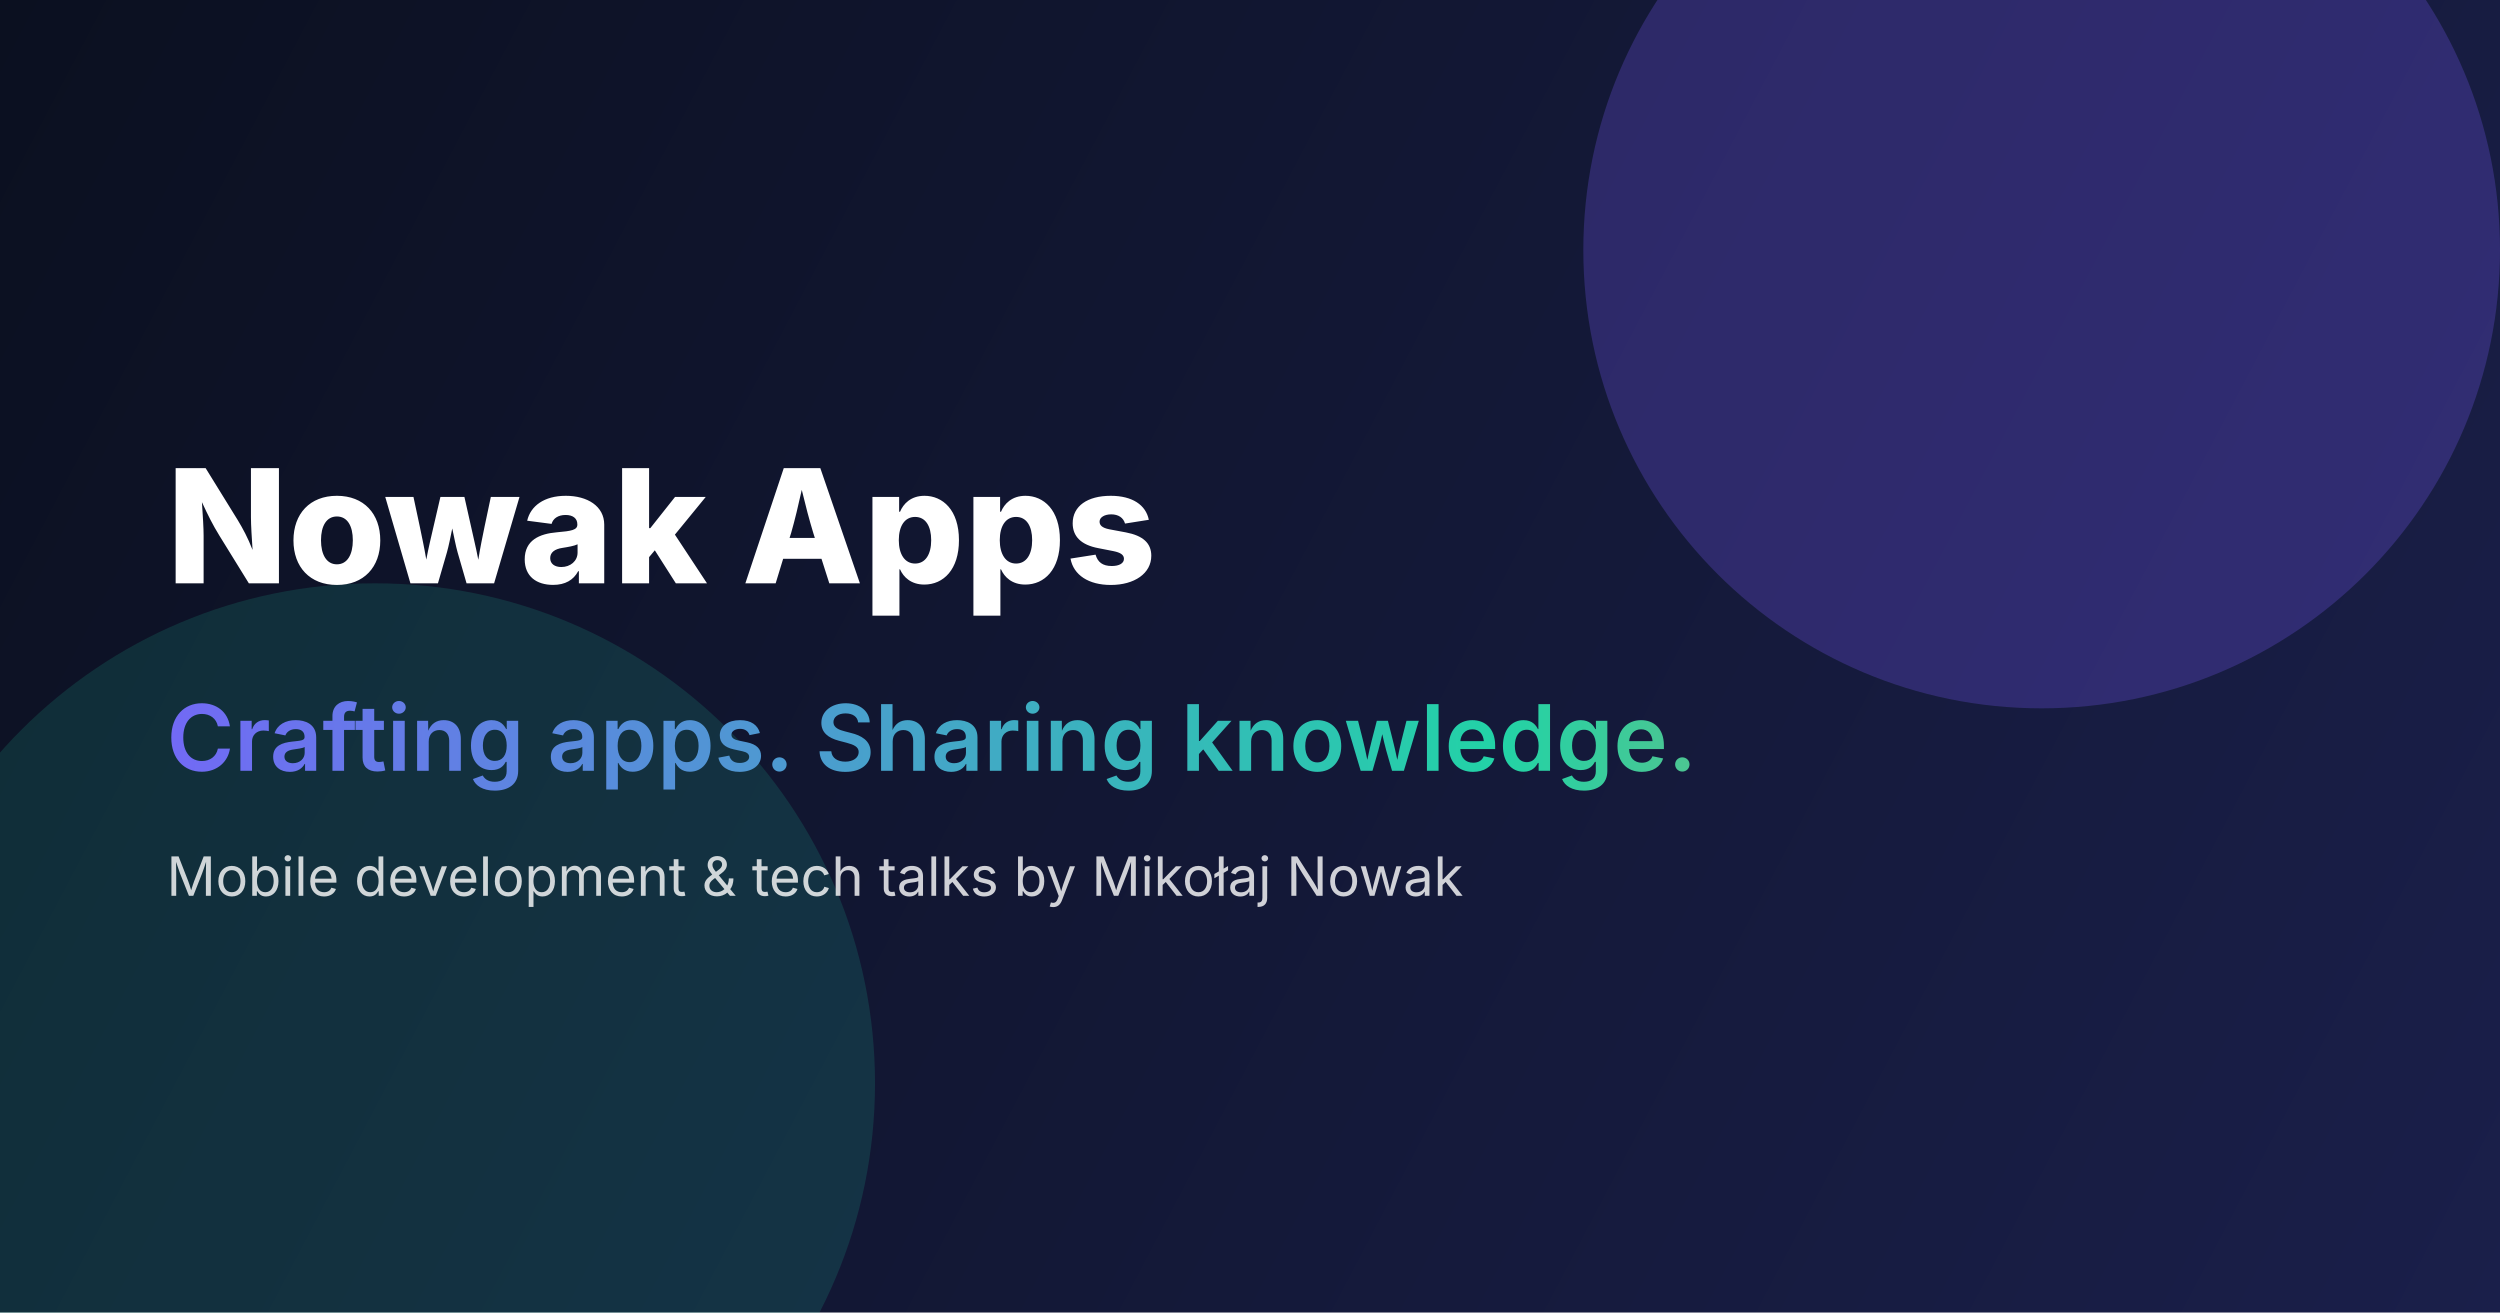
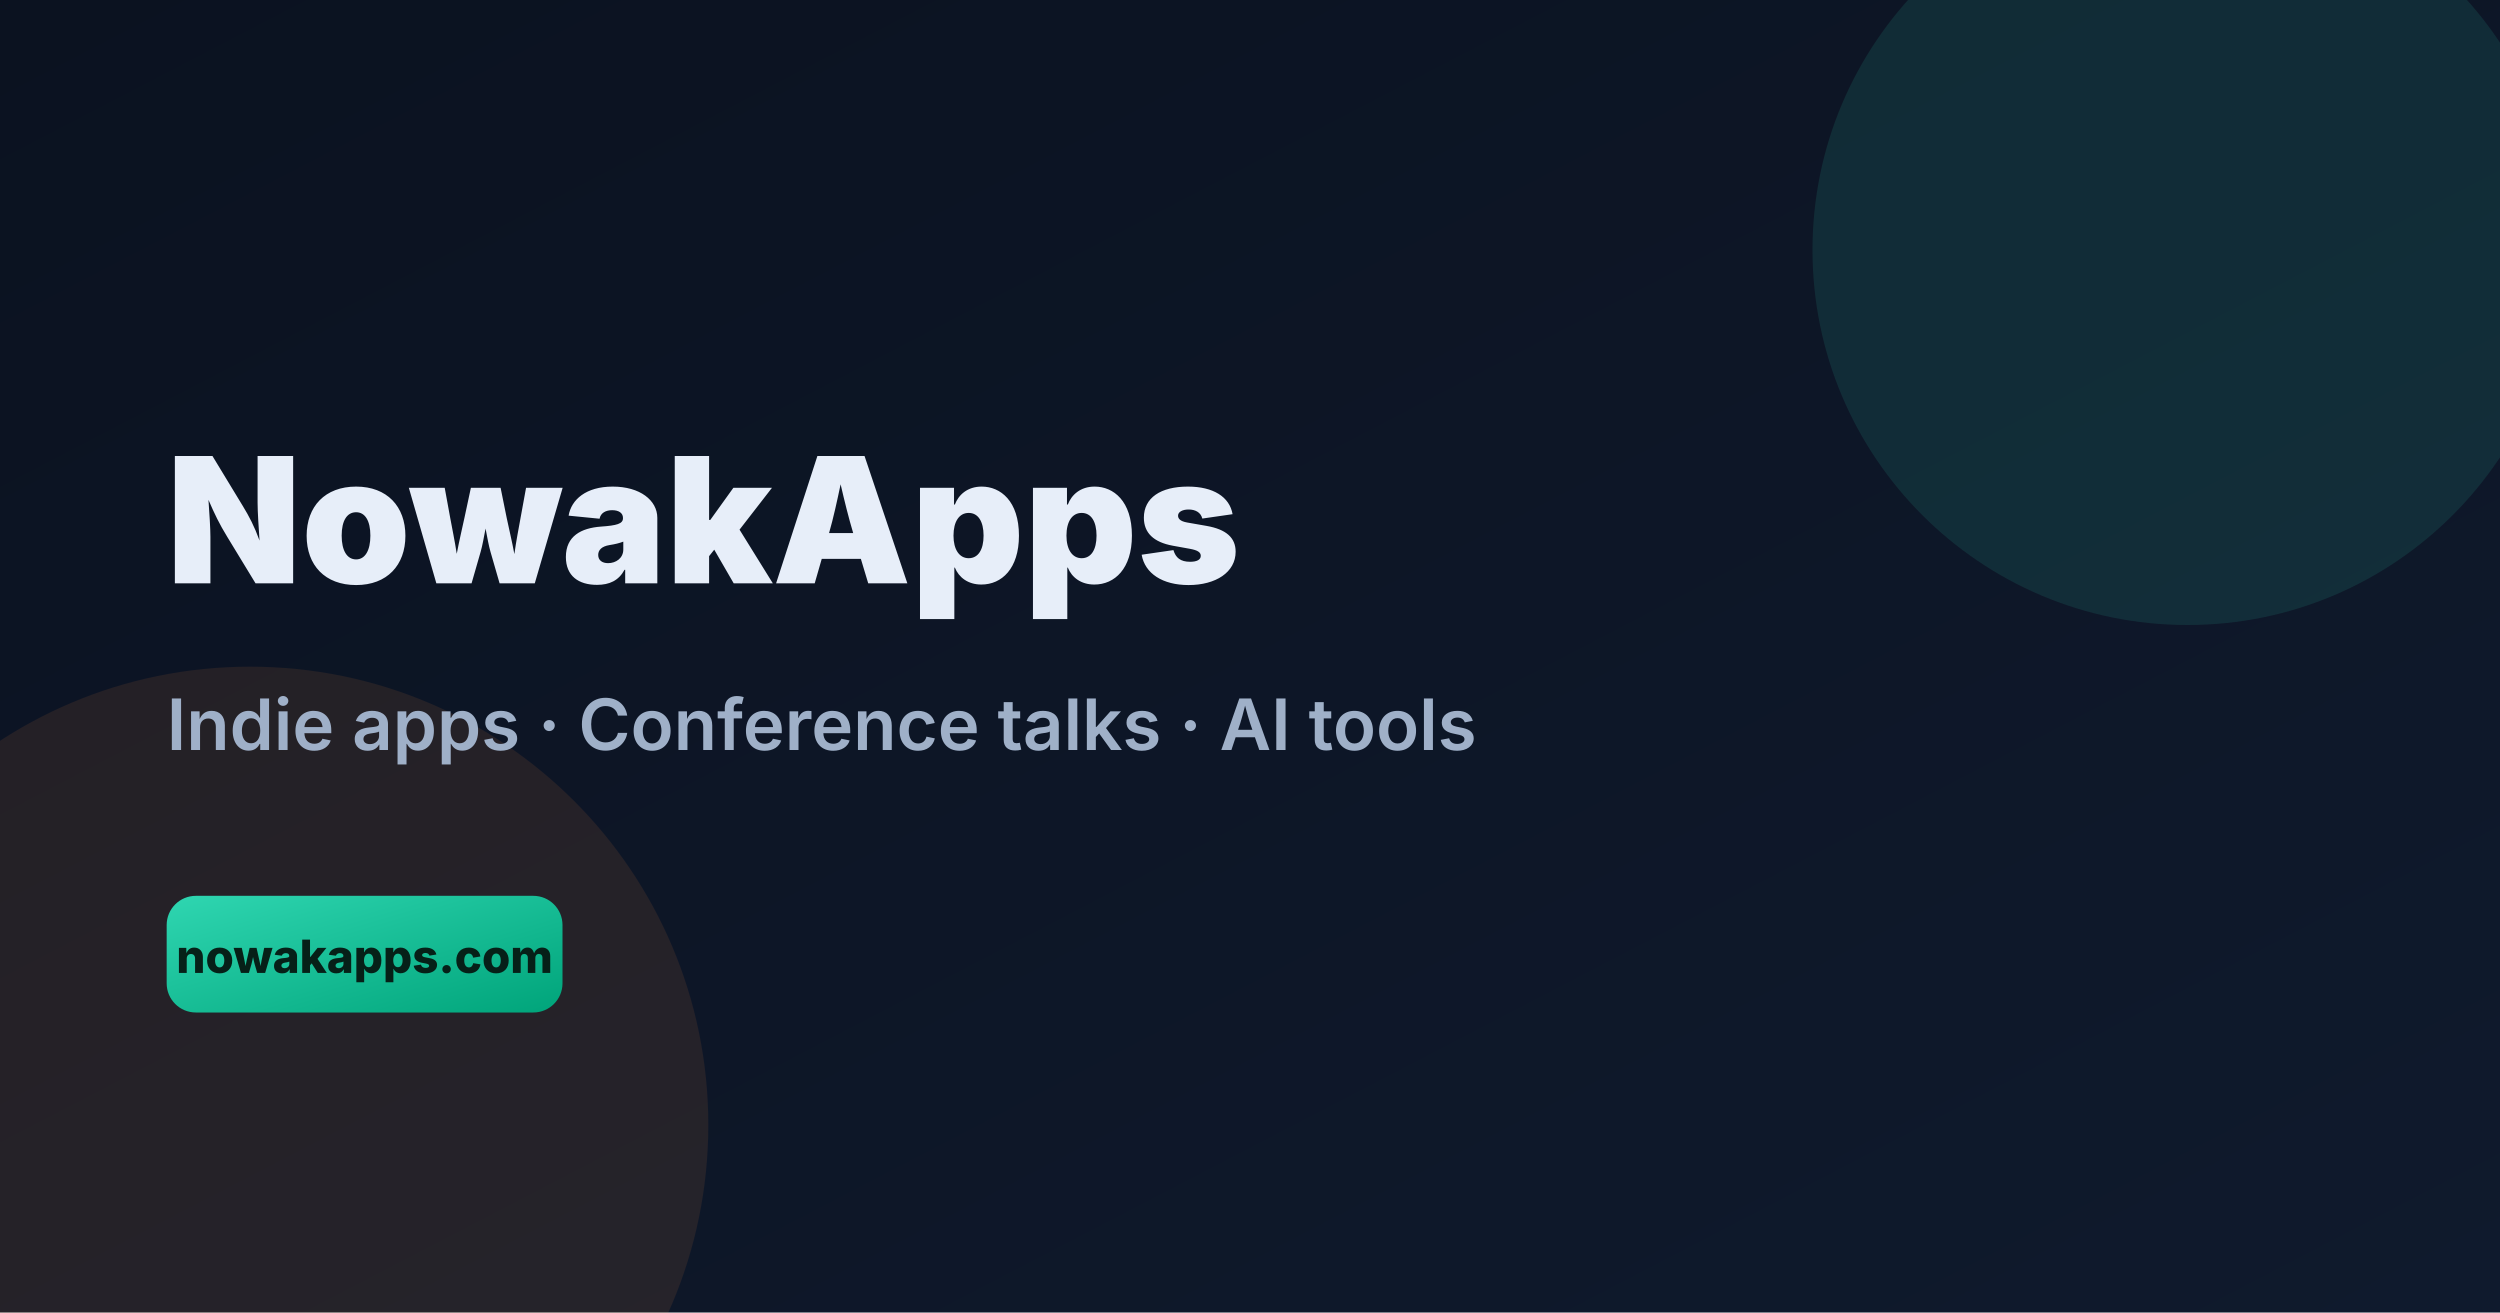
<svg xmlns="http://www.w3.org/2000/svg" viewBox="0 0 1200 630">
  <defs>
-     <linearGradient id="g" x1="0" y1="0" x2="1200" y2="630" gradientUnits="userSpaceOnUse">
-       <stop offset="0" stop-color="#0b1020" />
-       <stop offset="1" stop-color="#1a1f4a" />
+     <linearGradient id="bg" x1="0" y1="0" x2="1" y2="1">
+       <stop offset="0" stop-color="#0b1220" />
+       <stop offset="1" stop-color="#0f1a2d" />
    </linearGradient>
-     <linearGradient id="grad" x1="0" y1="0" x2="1200" y2="0" gradientUnits="userSpaceOnUse">
-       <stop offset="0" stop-color="#7c5cff" />
-       <stop offset=".6" stop-color="#22d3a6" />
-       <stop offset="1" stop-color="#ff8a3d" />
+     <linearGradient id="accent" x1="0" y1="0" x2="1" y2="1">
+       <stop offset="0" stop-color="#2fd6b1" />
+       <stop offset="1" stop-color="#00a47a" />
    </linearGradient>
  </defs>
-   <rect width="1200" height="630" fill="url(#g)" />
-   <circle cx="980" cy="120" r="220" fill="#7c5cff" opacity=".25" />
-   <circle cx="180" cy="520" r="240" fill="#22d3a6" opacity=".15" />
-   <g font-family="Inter, system-ui, sans-serif" fill="#fff">
-     <text x="80" y="280" font-size="76" font-weight="800">Nowak Apps</text>
-     <text x="80" y="370" font-size="44" font-weight="600" fill="url(#grad)">Crafting apps. Sharing knowledge.</text>
-     <text x="80" y="430" font-size="26" opacity=".8">Mobile development &amp; tech talks by Mikołaj Nowak</text>
-   </g>
+   <rect width="1200" height="630" fill="url(#bg)" />
+   <circle cx="1050" cy="120" r="180" fill="#2fd6b1" opacity="0.12" />
+   <circle cx="120" cy="540" r="220" fill="#ff8a3d" opacity="0.10" />
+   <text x="80" y="280" font-family="Inter,Arial,sans-serif" font-weight="900" font-size="84" fill="#e7eef9">NowakApps</text>
+   <text x="80" y="360" font-family="Inter,Arial,sans-serif" font-weight="600" font-size="34" fill="#9fb0c8">Indie apps · Conference talks · AI tools</text>
+   <rect x="80" y="430" width="190" height="56" rx="14" fill="url(#accent)" />
+   <text x="175" y="467" font-family="Inter,Arial,sans-serif" font-weight="800" font-size="22" text-anchor="middle" fill="#062018">nowakapps.com</text>
</svg>
